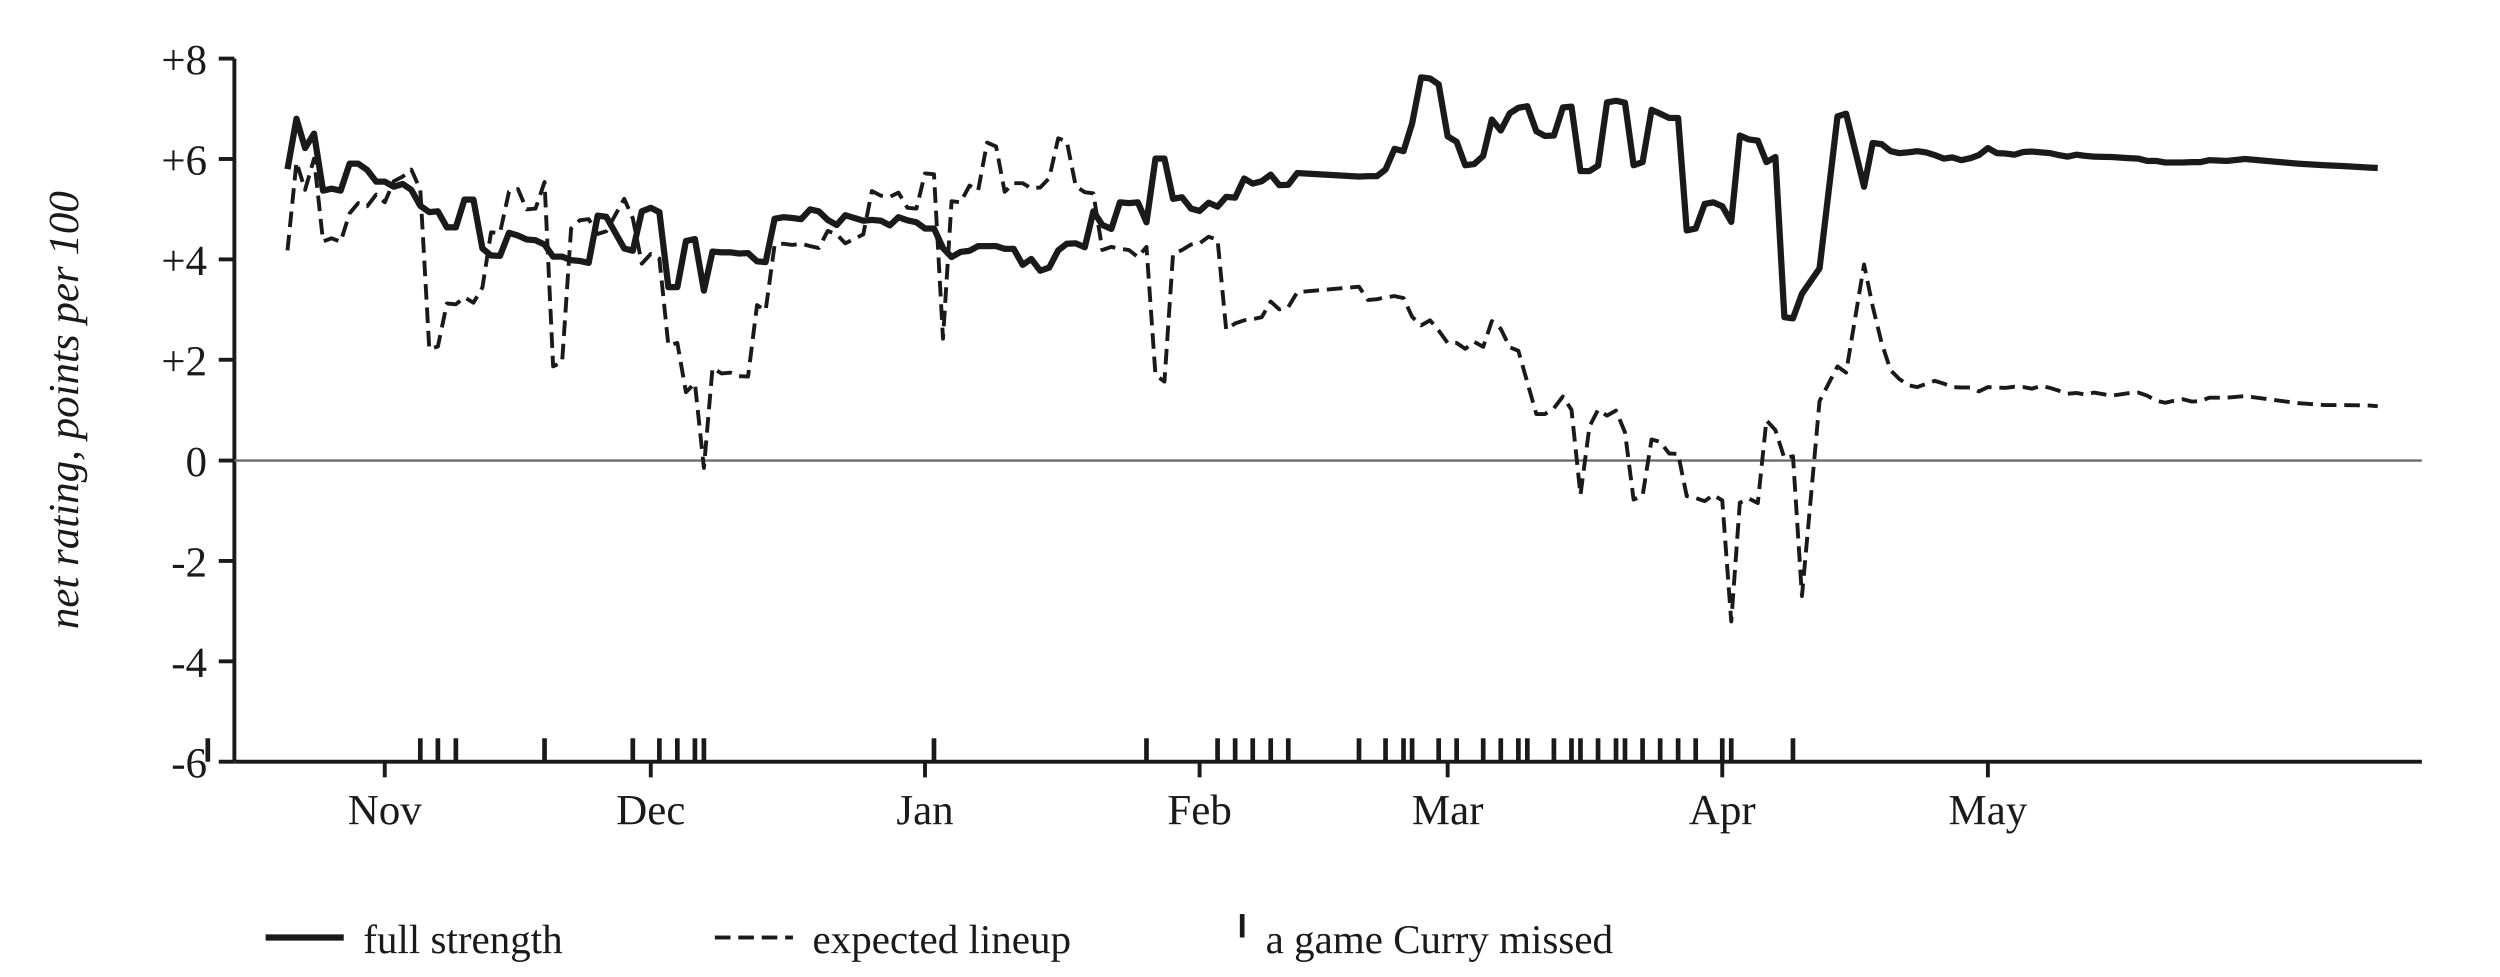
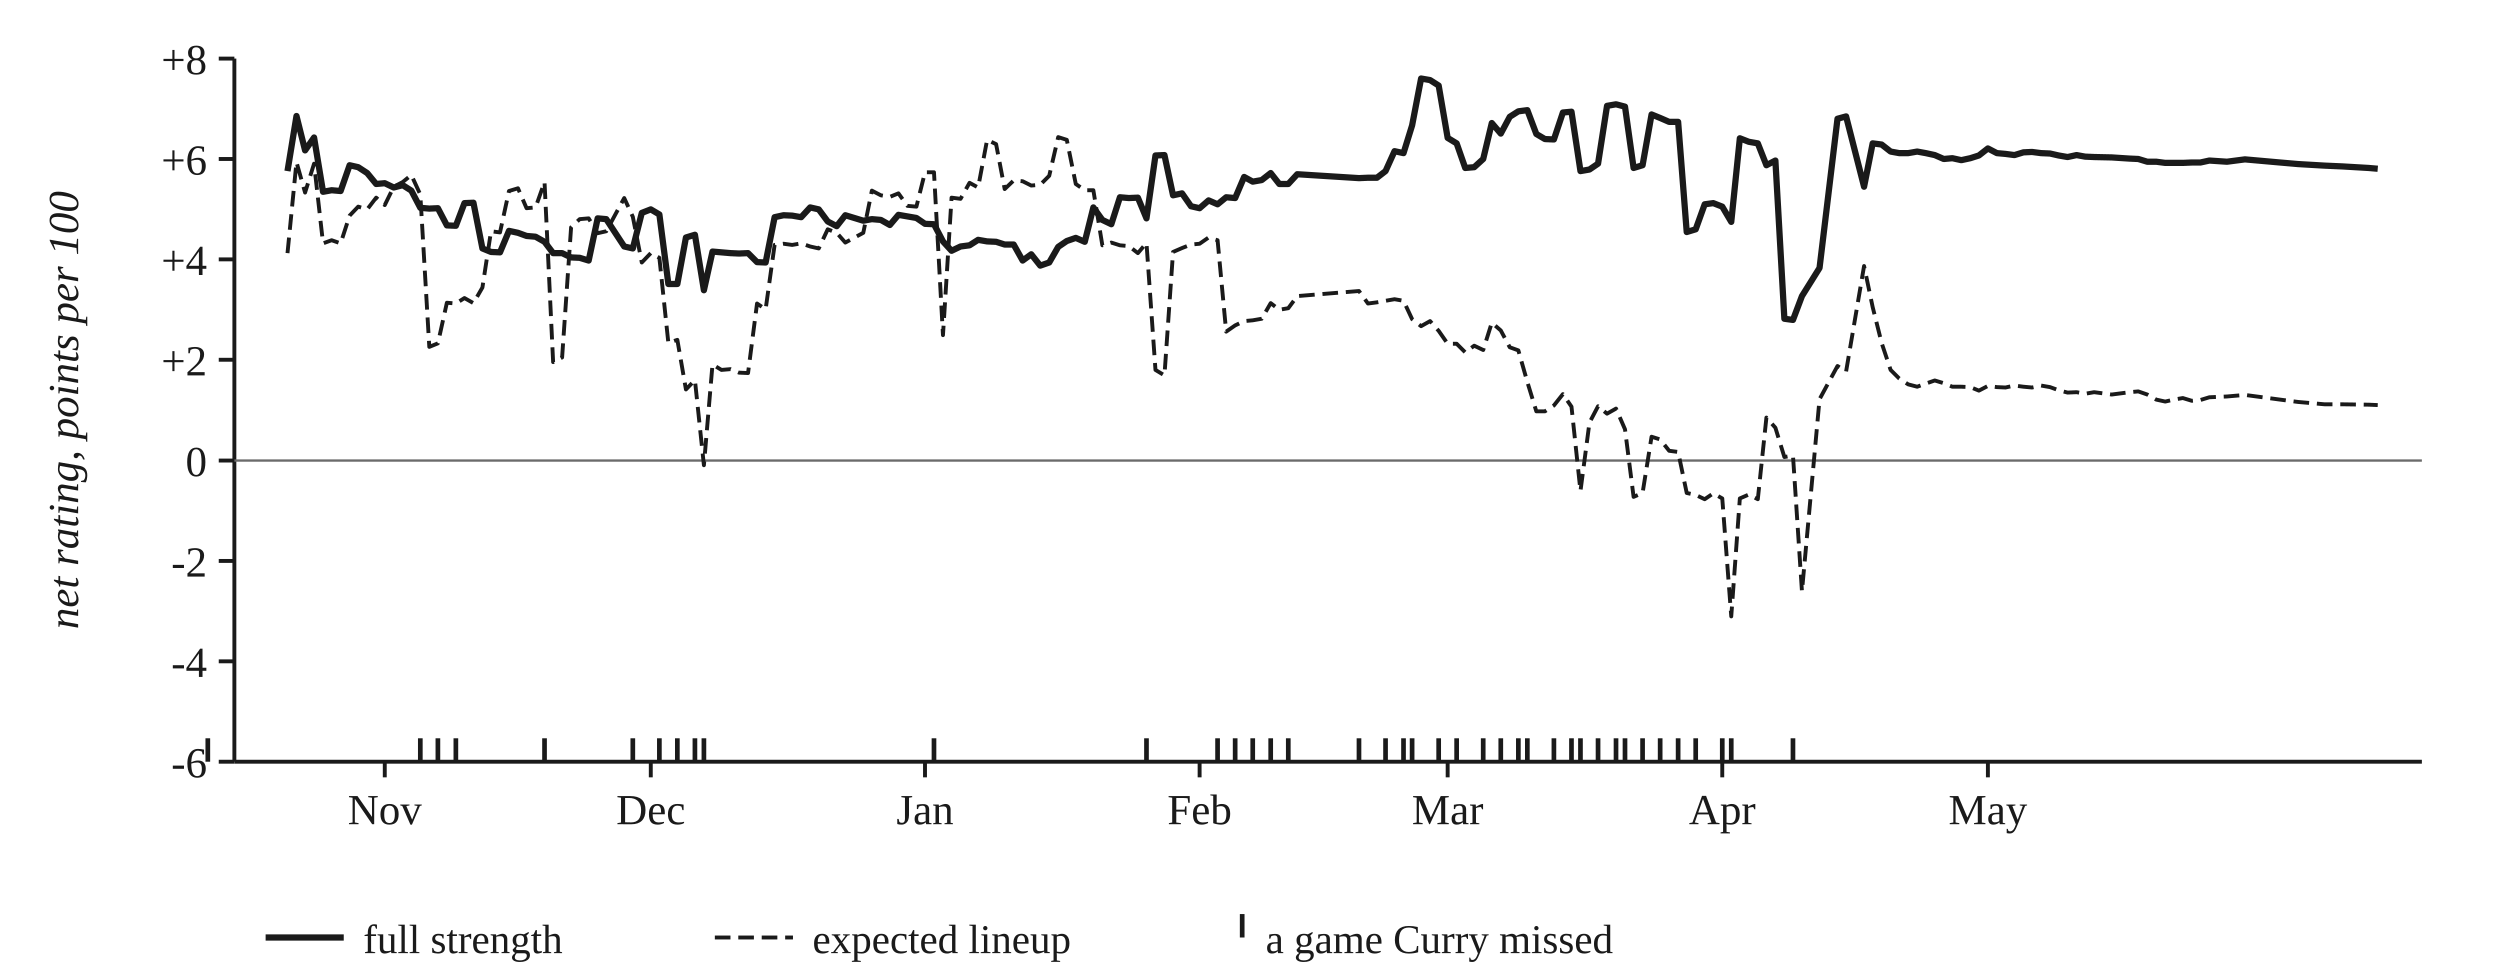
<svg xmlns="http://www.w3.org/2000/svg" viewBox="0 0 640 250" width="100%" role="img" aria-label="Two lines over the 2026 season: Golden State's full-strength rating and its rating with the expected lineup, which drops on the days Curry was out">
  <defs>
    <pattern id="hatch" width="6" height="6" patternUnits="userSpaceOnUse" patternTransform="rotate(45)">
      <rect width="6" height="6" fill="#fbfaf5" />
      <line x1="0" y1="0" x2="0" y2="6" stroke="#1a1a1a" stroke-width="1.4" />
    </pattern>
    <pattern id="dots" width="5" height="5" patternUnits="userSpaceOnUse">
      <rect width="5" height="5" fill="#fbfaf5" />
      <circle cx="2.5" cy="2.5" r=".9" fill="#1a1a1a" />
    </pattern>
    <marker id="arrow" viewBox="0 0 10 10" refX="9" refY="5" markerWidth="7" markerHeight="7" orient="auto-start-reverse">
      <path d="M 0 1 L 9 5 L 0 9 z" fill="#1a1a1a" />
    </marker>
  </defs>
  <line x1="60" y1="15" x2="60" y2="195" stroke="#1a1a1a" stroke-width="1.0" />
  <line x1="60" y1="195" x2="620" y2="195" stroke="#1a1a1a" stroke-width="1.0" />
  <line x1="56" y1="195" x2="60" y2="195" stroke="#1a1a1a" stroke-width="1.0" />
  <text x="53" y="199" font-size="11" text-anchor="end" fill="#1a1a1a">-6</text>
  <line x1="56" y1="169.3" x2="60" y2="169.3" stroke="#1a1a1a" stroke-width="1.0" />
  <text x="53" y="173.3" font-size="11" text-anchor="end" fill="#1a1a1a">-4</text>
  <line x1="56" y1="143.6" x2="60" y2="143.6" stroke="#1a1a1a" stroke-width="1.0" />
  <text x="53" y="147.6" font-size="11" text-anchor="end" fill="#1a1a1a">-2</text>
  <line x1="56" y1="117.9" x2="60" y2="117.9" stroke="#1a1a1a" stroke-width="1.0" />
  <text x="53" y="121.9" font-size="11" text-anchor="end" fill="#1a1a1a">0</text>
  <line x1="56" y1="92.1" x2="60" y2="92.1" stroke="#1a1a1a" stroke-width="1.0" />
  <text x="53" y="96.1" font-size="11" text-anchor="end" fill="#1a1a1a">+2</text>
  <line x1="56" y1="66.4" x2="60" y2="66.4" stroke="#1a1a1a" stroke-width="1.0" />
  <text x="53" y="70.4" font-size="11" text-anchor="end" fill="#1a1a1a">+4</text>
  <line x1="56" y1="40.7" x2="60" y2="40.7" stroke="#1a1a1a" stroke-width="1.0" />
  <text x="53" y="44.7" font-size="11" text-anchor="end" fill="#1a1a1a">+6</text>
  <line x1="56" y1="15" x2="60" y2="15" stroke="#1a1a1a" stroke-width="1.0" />
  <text x="53" y="19" font-size="11" text-anchor="end" fill="#1a1a1a">+8</text>
  <text x="20" y="105" font-size="11" text-anchor="middle" fill="#1a1a1a" font-style="italic" transform="rotate(-90 20 105)">net rating, points per 100</text>
  <line x1="60" y1="117.9" x2="620" y2="117.9" stroke="#6b6b6b" stroke-width="0.6" />
  <line x1="53.2" y1="189" x2="53.2" y2="195" stroke="#1a1a1a" stroke-width="1.2" />
  <line x1="107.6" y1="189" x2="107.6" y2="195" stroke="#1a1a1a" stroke-width="1.2" />
  <line x1="112.1" y1="189" x2="112.1" y2="195" stroke="#1a1a1a" stroke-width="1.2" />
  <line x1="116.7" y1="189" x2="116.7" y2="195" stroke="#1a1a1a" stroke-width="1.2" />
  <line x1="139.4" y1="189" x2="139.4" y2="195" stroke="#1a1a1a" stroke-width="1.2" />
  <line x1="162" y1="189" x2="162" y2="195" stroke="#1a1a1a" stroke-width="1.2" />
  <line x1="168.8" y1="189" x2="168.8" y2="195" stroke="#1a1a1a" stroke-width="1.2" />
  <line x1="173.4" y1="189" x2="173.4" y2="195" stroke="#1a1a1a" stroke-width="1.2" />
  <line x1="177.9" y1="189" x2="177.9" y2="195" stroke="#1a1a1a" stroke-width="1.2" />
  <line x1="180.2" y1="189" x2="180.2" y2="195" stroke="#1a1a1a" stroke-width="1.2" />
  <line x1="239.1" y1="189" x2="239.1" y2="195" stroke="#1a1a1a" stroke-width="1.2" />
  <line x1="293.5" y1="189" x2="293.5" y2="195" stroke="#1a1a1a" stroke-width="1.2" />
  <line x1="311.7" y1="189" x2="311.7" y2="195" stroke="#1a1a1a" stroke-width="1.2" />
  <line x1="316.2" y1="189" x2="316.2" y2="195" stroke="#1a1a1a" stroke-width="1.2" />
  <line x1="320.7" y1="189" x2="320.7" y2="195" stroke="#1a1a1a" stroke-width="1.2" />
  <line x1="325.3" y1="189" x2="325.3" y2="195" stroke="#1a1a1a" stroke-width="1.2" />
  <line x1="329.8" y1="189" x2="329.8" y2="195" stroke="#1a1a1a" stroke-width="1.2" />
  <line x1="347.9" y1="189" x2="347.9" y2="195" stroke="#1a1a1a" stroke-width="1.2" />
  <line x1="354.7" y1="189" x2="354.7" y2="195" stroke="#1a1a1a" stroke-width="1.2" />
  <line x1="359.3" y1="189" x2="359.3" y2="195" stroke="#1a1a1a" stroke-width="1.2" />
  <line x1="361.5" y1="189" x2="361.5" y2="195" stroke="#1a1a1a" stroke-width="1.2" />
  <line x1="368.3" y1="189" x2="368.3" y2="195" stroke="#1a1a1a" stroke-width="1.2" />
  <line x1="372.9" y1="189" x2="372.9" y2="195" stroke="#1a1a1a" stroke-width="1.2" />
  <line x1="379.7" y1="189" x2="379.7" y2="195" stroke="#1a1a1a" stroke-width="1.2" />
  <line x1="384.2" y1="189" x2="384.2" y2="195" stroke="#1a1a1a" stroke-width="1.2" />
  <line x1="388.7" y1="189" x2="388.7" y2="195" stroke="#1a1a1a" stroke-width="1.2" />
  <line x1="391" y1="189" x2="391" y2="195" stroke="#1a1a1a" stroke-width="1.2" />
  <line x1="397.8" y1="189" x2="397.8" y2="195" stroke="#1a1a1a" stroke-width="1.2" />
  <line x1="402.3" y1="189" x2="402.3" y2="195" stroke="#1a1a1a" stroke-width="1.2" />
  <line x1="404.6" y1="189" x2="404.6" y2="195" stroke="#1a1a1a" stroke-width="1.2" />
  <line x1="409.1" y1="189" x2="409.1" y2="195" stroke="#1a1a1a" stroke-width="1.2" />
  <line x1="413.7" y1="189" x2="413.7" y2="195" stroke="#1a1a1a" stroke-width="1.2" />
  <line x1="416" y1="189" x2="416" y2="195" stroke="#1a1a1a" stroke-width="1.2" />
  <line x1="420.5" y1="189" x2="420.5" y2="195" stroke="#1a1a1a" stroke-width="1.2" />
  <line x1="425" y1="189" x2="425" y2="195" stroke="#1a1a1a" stroke-width="1.2" />
  <line x1="429.6" y1="189" x2="429.6" y2="195" stroke="#1a1a1a" stroke-width="1.2" />
  <line x1="434.1" y1="189" x2="434.1" y2="195" stroke="#1a1a1a" stroke-width="1.2" />
  <line x1="440.9" y1="189" x2="440.9" y2="195" stroke="#1a1a1a" stroke-width="1.2" />
  <line x1="443.2" y1="189" x2="443.2" y2="195" stroke="#1a1a1a" stroke-width="1.2" />
  <line x1="459" y1="189" x2="459" y2="195" stroke="#1a1a1a" stroke-width="1.2" />
-   <polyline points="73.6,43.3 75.9,30.4 78.1,37.9 80.4,34.2 82.7,48.8 84.9,48.3 87.2,48.8 89.5,41.9 91.7,41.9 94,43.5 96.3,46.5 98.5,46.5 100.8,47.8 103.1,47.1 105.3,48.6 107.6,52.7 109.9,54.3 112.1,54.1 114.4,58.2 116.7,58.2 118.9,51.1 121.2,51.1 123.5,63.6 125.7,65.4 128,65.5 130.3,59.6 132.6,60.3 134.8,61.3 137.1,61.5 139.4,62.6 141.6,65.7 143.9,65.7 146.2,66.6 148.4,66.8 150.7,67.3 153,55.2 155.2,55.5 159.8,63.6 162,64.2 164.3,54.1 166.6,53.2 168.8,54.3 171.1,73.5 173.4,73.5 175.6,61.7 177.9,61.2 180.2,74.4 182.4,64.4 184.7,64.6 187,64.6 189.2,64.9 191.5,64.8 193.8,66.9 196,67.1 198.3,56 200.6,55.6 202.8,55.8 205.1,56.1 207.4,53.6 209.6,54.1 211.9,56.3 214.2,57.6 216.4,55.1 221,56.5 223.2,56.3 225.5,56.5 227.8,57.7 230,55.6 232.3,56.4 234.6,56.9 236.8,58.5 239.1,58.5 241.4,63.5 243.6,65.8 245.9,64.5 248.2,64.2 250.4,63 252.7,63 255,63 257.2,63.7 259.5,63.7 261.8,67.8 264,66.3 266.3,69.3 268.6,68.5 270.9,64.1 273.1,62.4 275.4,62.3 277.7,63.3 279.9,54.1 282.2,57.6 284.5,58.6 286.7,51.8 289,52 291.3,51.8 293.5,56.9 295.8,40.6 298.1,40.6 300.3,50.9 302.6,50.5 304.9,53.4 307.1,54 309.4,51.9 311.7,52.9 313.9,50.4 316.2,50.6 318.5,45.7 320.7,47 323,46.4 325.3,44.7 327.5,47.4 329.8,47.3 332.1,44.3 347.9,45.2 350.2,45.1 352.5,45.1 354.7,43.4 357,38.1 359.3,38.7 361.5,31.6 363.8,19.8 366.1,20.1 368.3,21.6 370.6,34.9 372.9,36.3 375.1,42.3 377.4,42 379.7,39.9 381.9,30.6 384.2,33.4 386.5,29 388.7,27.6 391,27.2 393.3,33.6 395.5,34.8 397.8,34.7 400.1,27.5 402.3,27.3 404.6,43.8 406.9,43.8 409.1,42.4 411.4,26.2 413.7,25.8 416,26.3 418.2,42.3 420.5,41.5 422.8,28.1 425,29.1 427.3,30.2 429.6,30.2 431.8,59 434.1,58.5 436.4,52.2 438.6,51.8 440.9,52.8 443.2,56.8 445.4,34.7 447.7,35.7 450,36 452.2,41.5 454.5,40.2 456.8,81.2 459,81.5 461.3,75.2 465.8,68.7 470.4,29.8 472.6,29.1 477.2,47.8 479.4,36.6 481.7,36.9 484,38.7 486.2,39.2 488.5,39 490.8,38.7 493,39 495.3,39.7 497.6,40.6 499.8,40.3 502.1,41 504.4,40.5 506.6,39.7 508.9,37.9 511.2,39.2 513.4,39.3 515.7,39.6 518,38.9 520.2,38.8 522.5,39 524.8,39.2 527,39.7 529.3,40.1 531.6,39.6 533.8,39.9 536.1,40.1 540.6,40.2 545.2,40.5 547.4,40.6 549.7,41.2 552,41.2 554.3,41.6 556.5,41.6 558.8,41.6 561.1,41.5 563.3,41.5 565.6,41 570.1,41.2 574.7,40.7 583.7,41.5 588.3,41.9 595.1,42.3 599.6,42.5 606.4,42.9 608.7,43" fill="none" stroke="#1a1a1a" stroke-width="1.6" stroke-linejoin="round" />
-   <polyline points="73.6,64.1 75.9,41.5 78.1,48.6 80.4,40.6 82.7,61.8 84.9,61 87.2,61.9 89.5,54.6 91.7,52 94,52.8 96.3,49.8 98.5,51.8 100.8,46.4 103.1,45.2 105.3,43.4 107.6,48.6 109.9,89.4 112.1,88.7 114.4,77.7 116.7,77.9 118.9,76.1 121.2,77.5 123.5,73.6 125.7,59.5 128,59.6 130.3,49.1 132.6,48.4 134.8,53.6 137.1,53.4 139.4,46.6 141.6,93.8 143.9,92.7 146.2,58.5 148.4,56.4 150.7,56.1 153,59.9 155.2,59.2 159.8,50.9 162,55.9 164.3,67.5 166.6,65 168.8,66.2 171.1,88.4 173.4,87.8 175.6,100.4 177.9,98.1 180.2,119.8 182.4,94.2 184.7,95.6 187,95.4 189.2,96.3 191.5,96.4 193.8,78.1 196,79.5 198.3,62.7 200.6,62.4 202.8,62.7 205.1,62.4 207.4,63 209.6,63.5 211.9,59.1 214.2,60 216.4,62.3 221,60 223.2,48.9 225.5,50.1 227.8,50.4 230,49.3 232.3,53.2 234.6,53.4 236.8,44.4 239.1,44.6 241.4,86.7 243.6,51.5 245.9,51.8 248.2,47.5 250.4,48.8 252.7,36.5 255,37.5 257.2,49.1 259.5,46.9 261.8,46.9 264,48.2 266.3,48 268.6,45.6 270.9,35.4 273.1,36.2 275.4,47.7 277.7,49.2 279.9,49.5 282.2,64 284.5,63.2 286.7,63.7 289,64 291.3,65.8 293.5,63.2 295.8,96 298.1,97.7 300.3,65 302.6,64 304.9,62.6 307.1,62.3 309.4,60.6 311.7,61.4 313.9,84.4 316.2,82.8 318.5,82 320.7,81.7 323,81.2 325.3,77.2 327.5,79.2 329.8,78.6 332.1,74.8 347.9,73.4 350.2,76.8 352.5,76.6 354.7,76.1 357,75.8 359.3,76.3 361.5,81.1 363.8,83.3 366.1,82 368.3,84.6 370.6,87.8 372.9,87.8 375.1,89.3 377.4,87.5 379.7,88.8 381.9,82.2 384.2,84.2 386.5,88.9 388.7,89.8 391,97.9 393.3,106 395.5,106 397.8,104.5 400.1,101.5 402.3,104.9 404.6,126.7 406.9,109.2 409.1,104.9 411.4,106.4 413.7,105.1 416,110.7 418.2,127.9 420.5,126.9 422.8,112.5 425,113.1 427.3,116.1 429.6,116.2 431.8,127 434.1,127.5 436.4,128.3 438.6,126.7 440.9,128.1 443.2,159.1 445.4,128.7 447.7,127.6 450,128.8 452.2,107.6 454.5,110.1 456.8,117.3 459,116.8 461.3,152.6 465.8,102.7 470.4,93.8 472.6,95.4 477.2,67.7 479.4,78.4 481.7,87.8 484,94.8 486.2,97 488.5,98.6 490.8,99.1 493,98.3 495.3,97.5 497.6,98.2 499.8,99.1 502.1,99.2 504.4,99.2 506.6,100.2 508.9,99.1 511.2,99.2 513.4,99.3 515.7,99 518,99.1 520.2,99.5 522.5,98.8 524.8,99.3 527,100 529.3,100.8 531.6,100.6 533.8,101 536.1,100.5 540.6,101.3 545.2,100.6 547.4,100.5 549.7,101.3 552,102.6 554.3,103.1 556.5,102.6 558.8,102.2 561.1,102.8 563.3,102.7 565.6,101.8 570.1,101.8 574.7,101.4 583.7,102.6 588.3,103.2 595.1,103.7 599.6,103.7 606.4,103.8 608.7,104" fill="none" stroke="#1a1a1a" stroke-width="1.0" stroke-linejoin="round" stroke-dasharray="4 2" />
+   <polyline points="73.6,43.8 75.9,29.7 78.1,38.5 80.4,35.2 82.7,49.1 84.9,48.7 87.2,48.9 89.5,42.3 91.7,42.8 94,44.3 96.3,47.1 98.5,46.9 100.8,48 103.1,47.4 105.3,48.8 107.6,53.2 109.9,53.4 112.1,53.3 114.4,57.7 116.7,57.8 118.9,52 121.2,51.9 123.5,63.6 125.7,64.5 128,64.6 130.3,59.1 132.6,59.6 134.8,60.4 137.1,60.6 139.4,61.9 141.6,64.8 143.9,64.8 146.2,65.9 148.4,66 150.7,66.7 153,55.9 155.2,56.1 159.8,63.1 162,63.6 164.3,54.5 166.6,53.6 168.8,54.9 171.1,72.7 173.4,72.7 175.6,60.8 177.9,60.1 180.2,74.3 182.4,64.4 184.7,64.6 187,64.8 189.2,64.9 191.5,64.8 193.8,67.1 196,67.2 198.3,55.6 200.6,55.1 202.8,55.2 205.1,55.6 207.4,53.1 209.6,53.6 211.9,56.7 214.2,57.9 216.4,55.1 221,56.5 223.2,56.1 225.5,56.3 227.8,57.6 230,55 232.3,55.4 234.6,55.8 236.8,57.3 239.1,57.4 241.4,61.8 243.6,64.2 245.9,63.1 248.2,62.8 250.4,61.4 252.7,61.8 255,61.9 257.2,62.6 259.5,62.6 261.8,66.7 264,65.1 266.3,68 268.6,67.2 270.9,63.2 273.1,61.7 275.4,60.9 277.7,61.9 279.9,53.1 282.2,56.3 284.5,57.4 286.7,50.5 289,50.7 291.3,50.6 293.5,55.9 295.8,39.8 298.1,39.7 300.3,50 302.6,49.5 304.9,52.8 307.1,53.3 309.4,51.3 311.7,52.3 313.9,50.5 316.2,50.7 318.5,45.3 320.7,46.5 323,46.1 325.3,44.3 327.5,47.1 329.8,47.1 332.1,44.6 347.9,45.6 350.2,45.5 352.5,45.5 354.7,43.8 357,38.7 359.3,39.2 361.5,32.1 363.8,20.1 366.1,20.5 368.3,21.9 370.6,35.3 372.9,36.7 375.1,43 377.4,42.8 379.7,40.7 381.9,31.5 384.2,34.2 386.5,29.9 388.7,28.5 391,28.2 393.3,34.3 395.5,35.6 397.8,35.7 400.1,28.8 402.3,28.6 404.6,43.8 406.9,43.4 409.1,41.9 411.4,27.1 413.7,26.7 416,27.3 418.2,43 420.5,42.3 422.8,29.3 425,30.2 427.3,31.2 429.6,31.2 431.8,59.4 434.1,58.7 436.4,52.3 438.6,52 440.9,52.9 443.2,56.8 445.4,35.4 447.7,36.3 450,36.7 452.2,42.3 454.5,41.1 456.8,81.6 459,81.9 461.3,75.8 465.8,68.6 470.4,30.4 472.6,29.8 477.2,47.8 479.4,36.7 481.7,37 484,38.8 486.2,39.2 488.5,39.2 490.8,38.8 493,39.2 495.3,39.7 497.6,40.7 499.8,40.5 502.1,41 504.4,40.5 506.6,39.8 508.9,38 511.2,39.2 513.4,39.4 515.7,39.7 518,39 520.2,38.9 522.5,39.2 524.8,39.3 527,39.8 529.3,40.2 531.6,39.7 533.8,40.1 536.1,40.2 540.6,40.3 545.2,40.6 547.4,40.7 549.7,41.4 552,41.4 554.3,41.7 556.5,41.7 558.8,41.7 561.1,41.6 563.3,41.6 565.6,41.1 570.1,41.4 574.7,40.8 583.7,41.6 588.3,42 595.1,42.4 599.6,42.6 606.4,43 608.7,43.2" fill="none" stroke="#1a1a1a" stroke-width="1.6" stroke-linejoin="round" />
+   <polyline points="73.6,64.8 75.9,41.5 78.1,49.3 80.4,41.9 82.7,62.3 84.9,61.5 87.2,62.3 89.5,55.2 91.7,52.9 94,53.6 96.3,50.6 98.5,52.5 100.8,47.8 103.1,46.6 105.3,44.8 107.6,49.8 109.9,88.8 112.1,87.9 114.4,77.5 116.7,77.7 118.9,76.3 121.2,77.6 123.5,73.6 125.7,59.2 128,59.5 130.3,48.9 132.6,48.2 134.8,53.3 137.1,53.1 139.4,46.6 141.6,92.7 143.9,91.5 146.2,58.2 148.4,56.1 150.7,55.9 153,59.7 155.2,59.2 159.8,50.7 162,55.5 164.3,67.2 166.6,64.8 168.8,66 171.1,87.8 173.4,87 175.6,99.7 177.9,97.3 180.2,119.1 182.4,93.3 184.7,94.7 187,94.5 189.2,95.4 191.5,95.5 193.8,77.7 196,79.2 198.3,62.7 200.6,62.4 202.8,62.7 205.1,62.3 207.4,63.1 209.6,63.6 211.9,58.7 214.2,59.6 216.4,62.1 221,59.6 223.2,48.8 225.5,50 227.8,50.4 230,49.5 232.3,52.7 234.6,52.9 236.8,44.1 239.1,44.1 241.4,85.8 243.6,50.6 245.9,50.9 248.2,46.8 250.4,48 252.7,35.8 255,36.9 257.2,48.4 259.5,46.2 261.8,46.4 264,47.5 266.3,47.3 268.6,45 270.9,35.1 273.1,35.8 275.4,47.1 277.7,48.7 279.9,48.7 282.2,62.8 284.5,62.1 286.7,62.8 289,63 291.3,64.8 293.5,62.2 295.8,94.7 298.1,96.1 300.3,64.5 302.6,63.5 304.9,62.6 307.1,62.4 309.4,60.8 311.7,61.5 313.9,84.9 316.2,83.3 318.5,82.2 320.7,82 323,81.6 325.3,77.6 327.5,79.3 329.8,78.9 332.1,75.8 347.9,74.5 350.2,77.7 352.5,77.4 354.7,77 357,76.6 359.3,77 361.5,81.7 363.8,83.5 366.1,82.2 368.3,84.7 370.6,88 372.9,88 375.1,90.2 377.4,88.5 379.7,89.6 381.9,82.6 384.2,84.6 386.5,88.9 388.7,89.7 391,97.8 393.3,105.3 395.5,105.3 397.8,103.8 400.1,100.9 402.3,104.1 404.6,125.7 406.9,108.2 409.1,104 411.4,105.9 413.7,104.6 416,109.9 418.2,127.2 420.5,126.2 422.8,111.8 425,112.5 427.3,115.4 429.6,115.7 431.8,126.2 434.1,126.7 436.4,127.8 438.6,126.3 440.9,127.6 443.2,157.8 445.4,127.6 447.7,126.6 450,127.8 452.2,106.9 454.5,109.5 456.8,117 459,116.6 461.3,151.4 465.8,102.2 470.4,93.7 472.6,95.1 477.2,68.1 479.4,78.6 481.7,87.8 484,94.7 486.2,96.9 488.5,98.4 490.8,99 493,98.2 495.3,97.4 497.6,98.1 499.8,99 502.1,99 504.4,99.1 506.6,100 508.9,98.8 511.2,99.1 513.4,99.2 515.7,98.7 518,99 520.2,99.2 522.5,98.7 524.8,99.1 527,99.9 529.3,100.5 531.6,100.4 533.8,100.8 536.1,100.4 540.6,101 545.2,100.4 547.4,100.2 549.7,101 552,102.3 554.3,102.8 556.5,102.3 558.8,101.9 561.1,102.6 563.3,102.4 565.6,101.7 570.1,101.5 574.7,101.1 583.7,102.3 588.3,102.9 595.1,103.5 599.6,103.5 606.4,103.6 608.7,103.7" fill="none" stroke="#1a1a1a" stroke-width="1.0" stroke-linejoin="round" stroke-dasharray="4 2" />
  <line x1="98.5" y1="195" x2="98.5" y2="199" stroke="#1a1a1a" stroke-width="1.0" />
  <text x="98.5" y="211" font-size="11" text-anchor="middle" fill="#1a1a1a">Nov</text>
  <line x1="166.6" y1="195" x2="166.6" y2="199" stroke="#1a1a1a" stroke-width="1.0" />
  <text x="166.6" y="211" font-size="11" text-anchor="middle" fill="#1a1a1a">Dec</text>
  <line x1="236.8" y1="195" x2="236.8" y2="199" stroke="#1a1a1a" stroke-width="1.0" />
  <text x="236.8" y="211" font-size="11" text-anchor="middle" fill="#1a1a1a">Jan</text>
  <line x1="307.1" y1="195" x2="307.1" y2="199" stroke="#1a1a1a" stroke-width="1.0" />
  <text x="307.1" y="211" font-size="11" text-anchor="middle" fill="#1a1a1a">Feb</text>
  <line x1="370.6" y1="195" x2="370.6" y2="199" stroke="#1a1a1a" stroke-width="1.0" />
  <text x="370.6" y="211" font-size="11" text-anchor="middle" fill="#1a1a1a">Mar</text>
  <line x1="440.9" y1="195" x2="440.9" y2="199" stroke="#1a1a1a" stroke-width="1.0" />
  <text x="440.9" y="211" font-size="11" text-anchor="middle" fill="#1a1a1a">Apr</text>
  <line x1="508.9" y1="195" x2="508.9" y2="199" stroke="#1a1a1a" stroke-width="1.0" />
  <text x="508.9" y="211" font-size="11" text-anchor="middle" fill="#1a1a1a">May</text>
  <line x1="68" y1="240" x2="88" y2="240" stroke="#1a1a1a" stroke-width="1.6" />
  <text x="93" y="244" font-size="10.5" text-anchor="start" fill="#1a1a1a">full strength</text>
  <line x1="183" y1="240" x2="203" y2="240" stroke="#1a1a1a" stroke-width="1.0" stroke-dasharray="4 2" />
  <text x="208" y="244" font-size="10.5" text-anchor="start" fill="#1a1a1a">expected lineup</text>
  <line x1="318" y1="234" x2="318" y2="240" stroke="#1a1a1a" stroke-width="1.2" />
  <text x="324" y="244" font-size="10.5" text-anchor="start" fill="#1a1a1a">a game Curry missed</text>
</svg>
